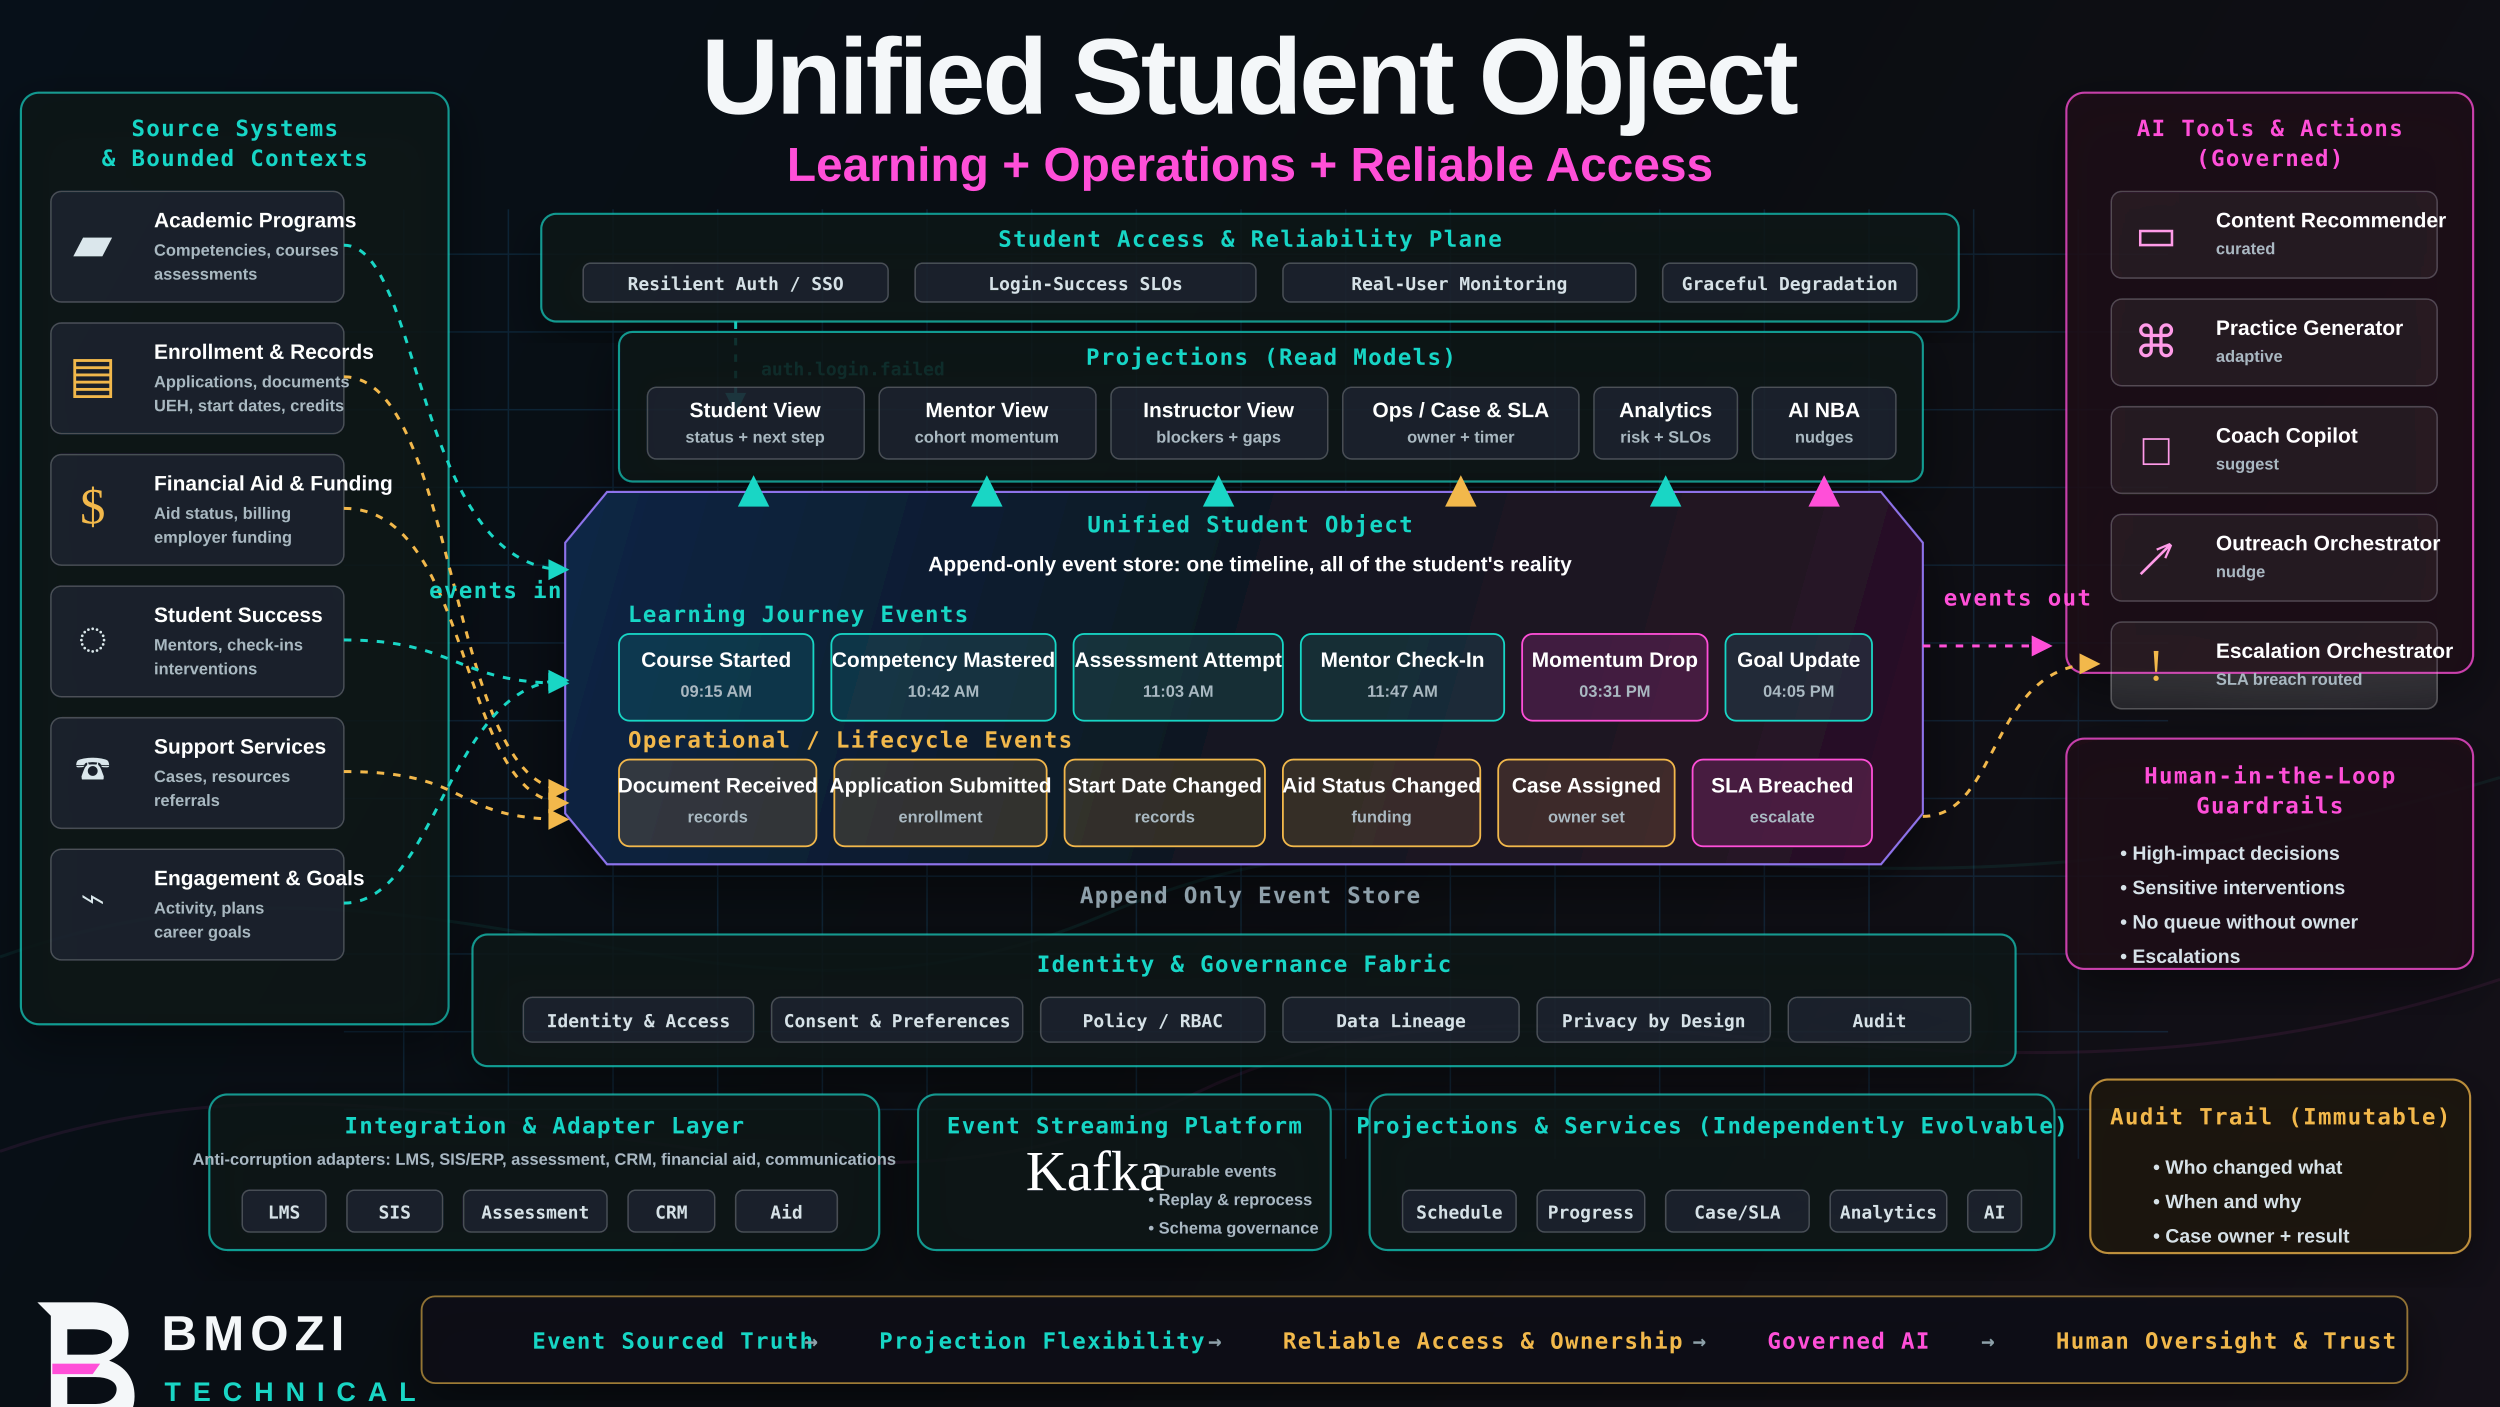
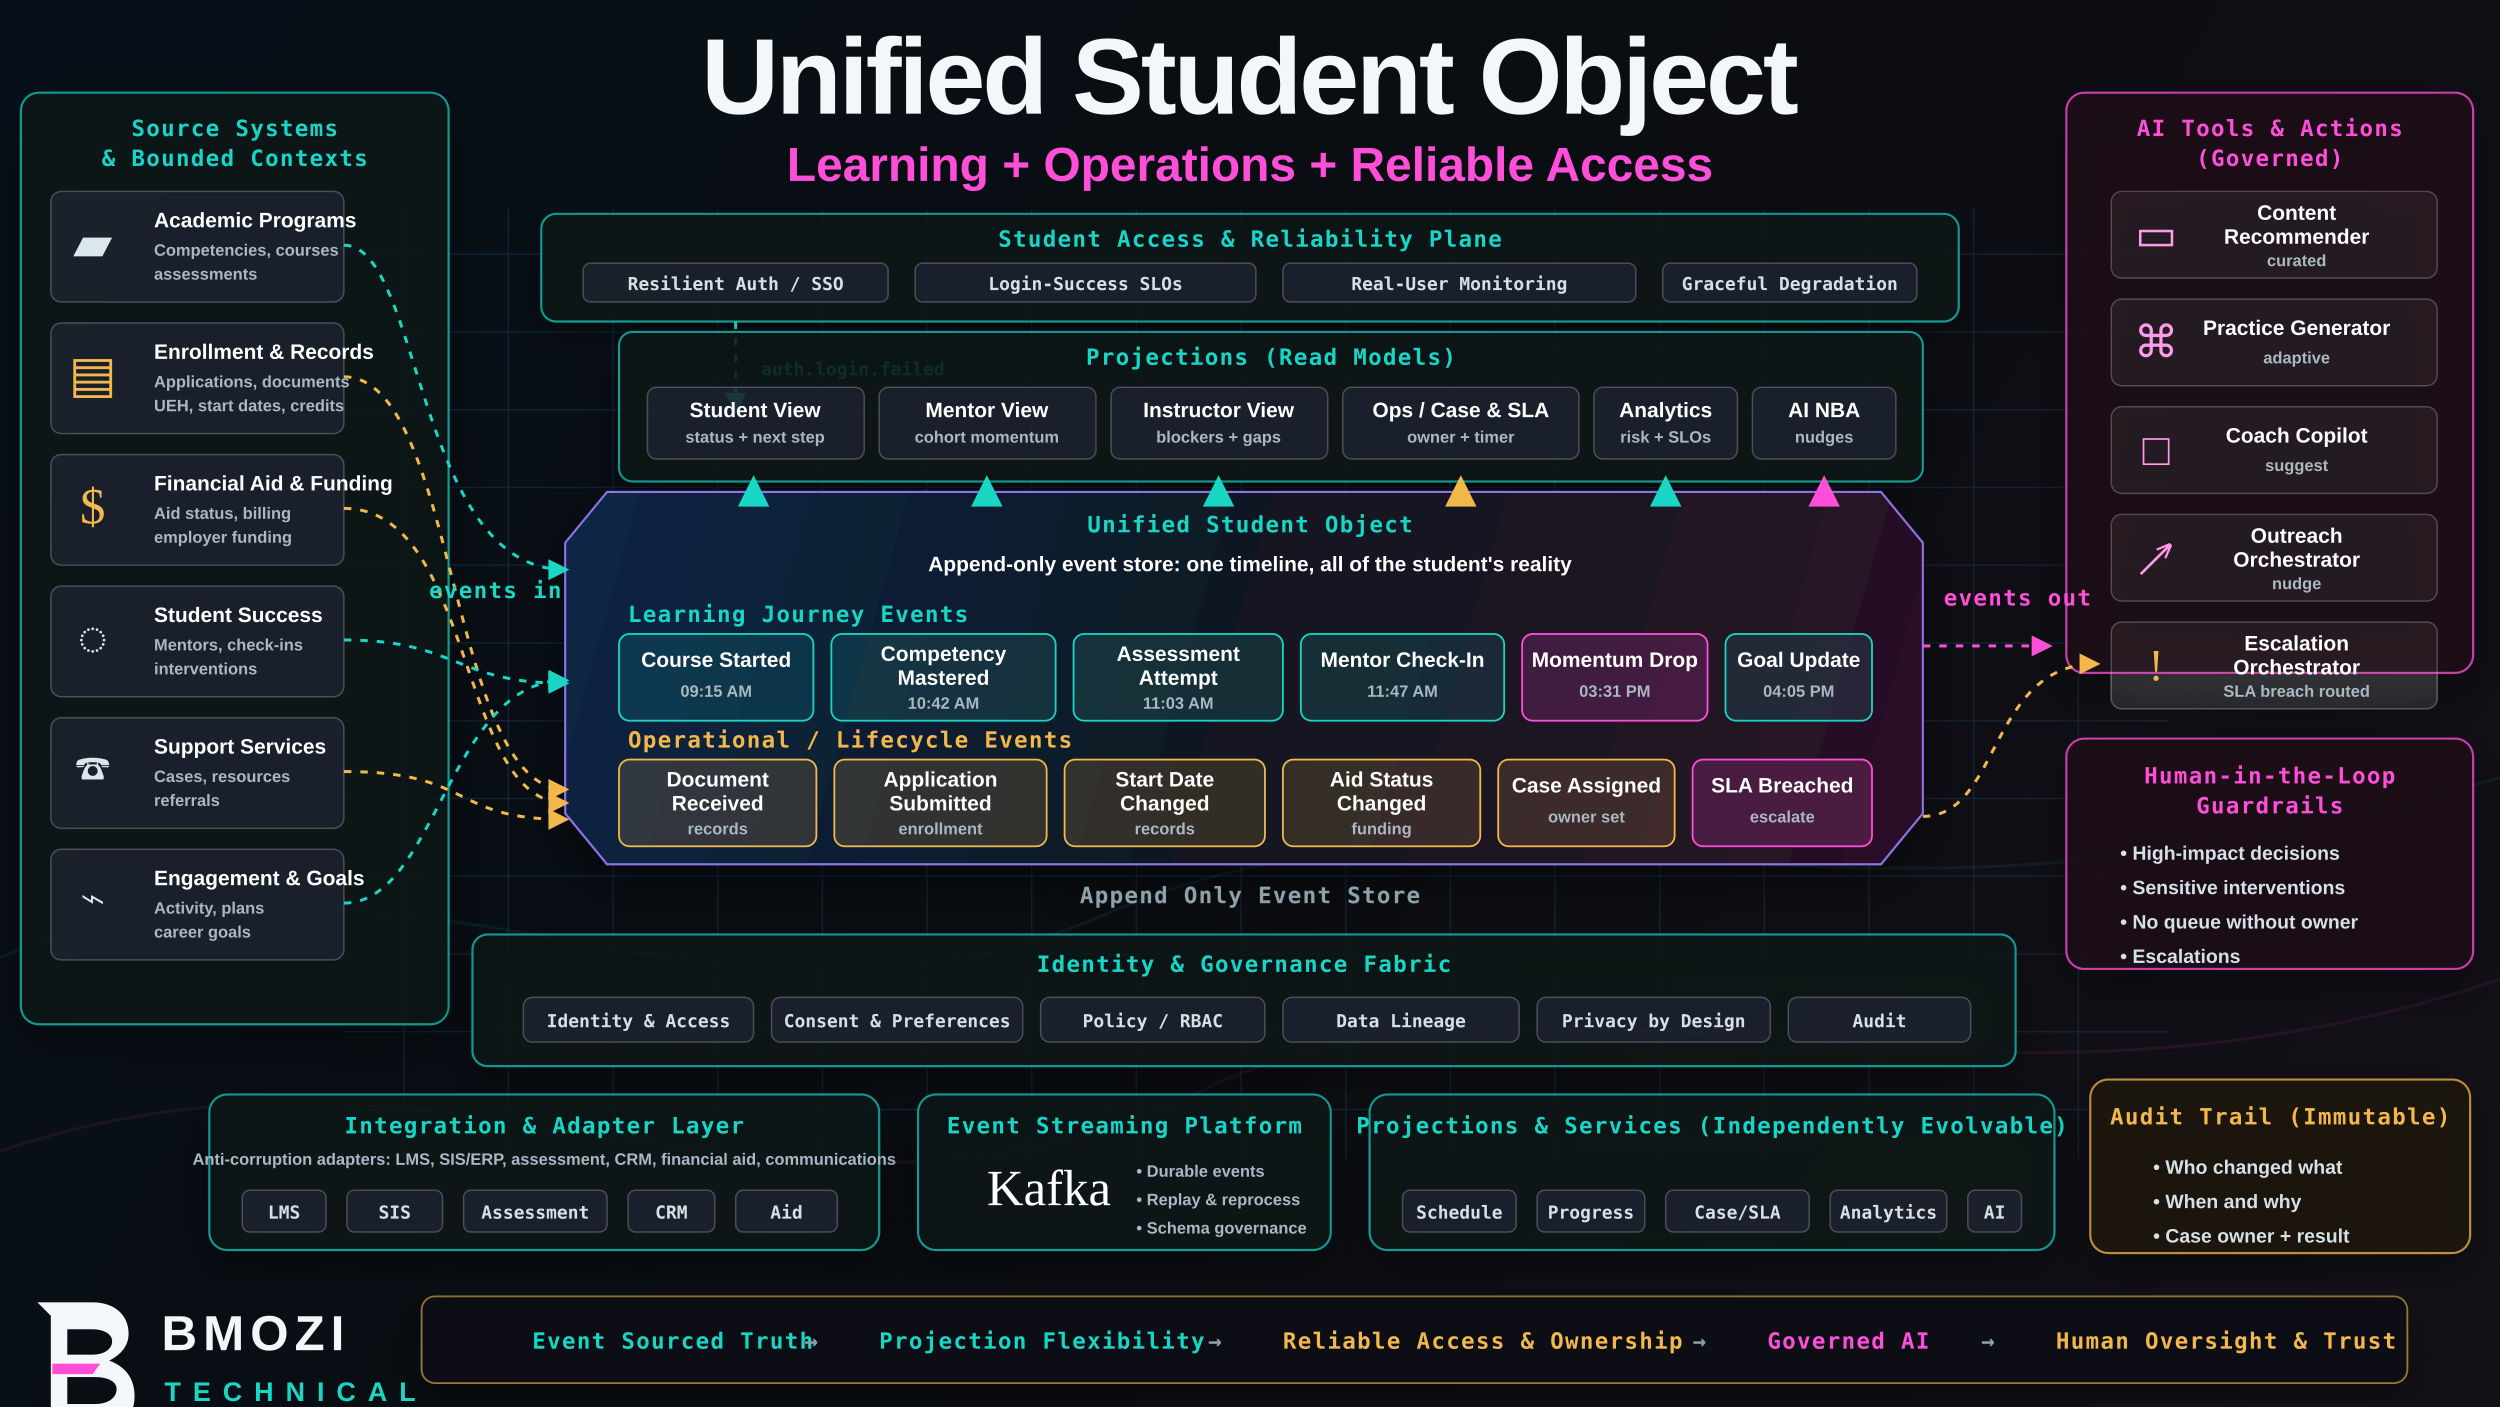
<svg xmlns="http://www.w3.org/2000/svg" viewBox="0 0 1672 941" role="img" aria-labelledby="title desc">
  <defs>
    <linearGradient id="bg" x1="0" y1="0" x2="1672" y2="941" gradientUnits="userSpaceOnUse">
      <stop stop-color="#071019" />
      <stop offset=".5" stop-color="#0a0d11" />
      <stop offset="1" stop-color="#141018" />
    </linearGradient>
    <linearGradient id="core" x1="382" y1="300" x2="1288" y2="552" gradientUnits="userSpaceOnUse">
      <stop stop-color="#102646" />
      <stop offset=".48" stop-color="#111923" />
      <stop offset="1" stop-color="#2b1025" />
    </linearGradient>
    <linearGradient id="stream" x1="246" y1="447" x2="1388" y2="447" gradientUnits="userSpaceOnUse">
      <stop stop-color="#19d6c5" stop-opacity=".12" />
      <stop offset=".5" stop-color="#f2b84b" stop-opacity=".85" />
      <stop offset="1" stop-color="#ff4fd8" stop-opacity=".14" />
    </linearGradient>
    <filter id="glow" x="-30%" y="-30%" width="160%" height="160%">
      <feGaussianBlur stdDeviation="8" result="blur" />
      <feMerge>
        <feMergeNode in="blur" />
        <feMergeNode in="SourceGraphic" />
      </feMerge>
    </filter>
    <filter id="soft" x="-20%" y="-20%" width="140%" height="140%">
      <feDropShadow dx="0" dy="12" stdDeviation="16" flood-color="#000" flood-opacity=".45" />
    </filter>
    <marker id="cyanArrow" viewBox="0 0 10 10" refX="8" refY="5" markerWidth="7" markerHeight="7" orient="auto-start-reverse">
      <path d="M0 0L10 5L0 10Z" fill="#19d6c5" />
    </marker>
    <marker id="pinkArrow" viewBox="0 0 10 10" refX="8" refY="5" markerWidth="7" markerHeight="7" orient="auto-start-reverse">
      <path d="M0 0L10 5L0 10Z" fill="#ff4fd8" />
    </marker>
    <marker id="amberArrow" viewBox="0 0 10 10" refX="8" refY="5" markerWidth="7" markerHeight="7" orient="auto-start-reverse">
      <path d="M0 0L10 5L0 10Z" fill="#f2b84b" />
    </marker>
    <style>
      .title{font-family:Arial,sans-serif;font-size:72px;font-weight:900;fill:#f4f7f9;letter-spacing:-2px}
      .subtitle{font-family:Arial,sans-serif;font-size:32px;font-weight:800;fill:#ff4fd8}
      .eyebrow{font-family:monospace;font-size:15px;font-weight:800;letter-spacing:.9px;text-transform:uppercase}
      .label{font-family:Arial,sans-serif;font-size:14px;font-weight:800;fill:#fff}
      .small{font-family:Arial,sans-serif;font-size:13px;font-weight:600;fill:#d6e1e7}
      .tiny{font-family:Arial,sans-serif;font-size:11px;font-weight:600;fill:#a9b8c1}
      .mono{font-family:monospace;font-size:12px;font-weight:700;fill:#d6e1e7}
      .cyan{fill:#19d6c5}.pink{fill:#ff4fd8}.amber{fill:#f2b84b}.muted{fill:#8ea0aa}
      .panel{fill:rgba(14,22,31,.83);stroke:rgba(25,214,197,.68);stroke-width:1.4}
      .panelPink{fill:rgba(28,14,25,.84);stroke:rgba(255,79,216,.76);stroke-width:1.4}
      .panelAmber{fill:rgba(29,20,9,.86);stroke:rgba(242,184,75,.74);stroke-width:1.4}
      .card{fill:rgba(255,255,255,.055);stroke:rgba(255,255,255,.22);stroke-width:1}
      .tileLearning{fill:rgba(25,214,197,.12);stroke:#19d6c5;stroke-width:1.2}
      .tileOps{fill:rgba(242,184,75,.14);stroke:#f2b84b;stroke-width:1.2}
      .tileRisk{fill:rgba(255,79,216,.16);stroke:#ff4fd8;stroke-width:1.2}
    </style>
  </defs>
  <rect width="1672" height="941" fill="url(#bg)" />
  <path d="M0 640C290 536 478 724 738 612C1012 494 1198 662 1672 520" fill="none" stroke="#19d6c5" stroke-opacity=".08" stroke-width="2" />
  <path d="M0 770C300 666 526 862 802 730C1045 614 1302 779 1672 655" fill="none" stroke="#ff4fd8" stroke-opacity=".08" stroke-width="2" />
  <g opacity=".14">
    <path d="M230 170H1450M230 222H1450M230 274H1450M230 326H1450M230 378H1450M230 430H1450M230 482H1450M230 534H1450M230 586H1450M230 638H1450M230 690H1450M230 742H1450" stroke="#2aa9ff" stroke-width="1" />
    <path d="M270 140V775M340 140V775M410 140V775M480 140V775M550 140V775M620 140V775M690 140V775M760 140V775M830 140V775M900 140V775M970 140V775M1040 140V775M1110 140V775M1180 140V775M1250 140V775M1320 140V775M1390 140V775" stroke="#2aa9ff" stroke-width="1" />
  </g>
  <text x="836" y="76" text-anchor="middle" class="title">Unified Student Object</text>
  <text x="836" y="121" text-anchor="middle" class="subtitle">Learning + Operations + Reliable Access</text>
  <g filter="url(#soft)">
    <rect x="362" y="143" width="948" height="72" rx="10" class="panel" />
    <text x="836" y="165" text-anchor="middle" class="eyebrow cyan">Student Access &amp; Reliability Plane</text>
    <g>
      <rect x="390" y="176" width="204" height="26" rx="5" class="card" />
      <text x="492" y="194" text-anchor="middle" class="mono">Resilient Auth / SSO</text>
      <rect x="612" y="176" width="228" height="26" rx="5" class="card" />
      <text x="726" y="194" text-anchor="middle" class="mono">Login-Success SLOs</text>
      <rect x="858" y="176" width="236" height="26" rx="5" class="card" />
      <text x="976" y="194" text-anchor="middle" class="mono">Real-User Monitoring</text>
      <rect x="1112" y="176" width="170" height="26" rx="5" class="card" />
      <text x="1197" y="194" text-anchor="middle" class="mono">Graceful Degradation</text>
    </g>
  </g>
  <path d="M492 215V274" stroke="#19d6c5" stroke-width="2" stroke-dasharray="5 6" marker-end="url(#cyanArrow)" />
  <text x="509" y="251" class="mono cyan">auth.login.failed</text>
  <g filter="url(#soft)">
    <rect x="14" y="62" width="286" height="623" rx="12" class="panel" />
    <text x="157" y="91" text-anchor="middle" class="eyebrow cyan">Source Systems</text>
    <text x="157" y="111" text-anchor="middle" class="eyebrow cyan">&amp; Bounded Contexts</text>
    <g transform="translate(34 128)">
      <rect width="196" height="74" rx="7" class="card" />
      <text x="69" y="24" class="label">Academic Programs</text>
      <text x="69" y="43" class="tiny">Competencies, courses</text>
      <text x="69" y="59" class="tiny">assessments</text>
      <text x="28" y="46" text-anchor="middle" font-size="34" fill="#dbe7ec">▰</text>
    </g>
    <g transform="translate(34 216)">
      <rect width="196" height="74" rx="7" class="card" />
      <text x="69" y="24" class="label">Enrollment &amp; Records</text>
      <text x="69" y="43" class="tiny">Applications, documents</text>
      <text x="69" y="59" class="tiny">UEH, start dates, credits</text>
      <text x="28" y="46" text-anchor="middle" font-size="34" fill="#f2b84b">▤</text>
    </g>
    <g transform="translate(34 304)">
      <rect width="196" height="74" rx="7" class="card" />
      <text x="69" y="24" class="label">Financial Aid &amp; Funding</text>
      <text x="69" y="43" class="tiny">Aid status, billing</text>
      <text x="69" y="59" class="tiny">employer funding</text>
      <text x="28" y="46" text-anchor="middle" font-size="34" fill="#f2b84b">$</text>
    </g>
    <g transform="translate(34 392)">
      <rect width="196" height="74" rx="7" class="card" />
      <text x="69" y="24" class="label">Student Success</text>
      <text x="69" y="43" class="tiny">Mentors, check-ins</text>
      <text x="69" y="59" class="tiny">interventions</text>
      <text x="28" y="46" text-anchor="middle" font-size="34" fill="#dbe7ec">◌</text>
    </g>
    <g transform="translate(34 480)">
      <rect width="196" height="74" rx="7" class="card" />
      <text x="69" y="24" class="label">Support Services</text>
      <text x="69" y="43" class="tiny">Cases, resources</text>
      <text x="69" y="59" class="tiny">referrals</text>
      <text x="28" y="46" text-anchor="middle" font-size="34" fill="#dbe7ec">☎</text>
    </g>
    <g transform="translate(34 568)">
      <rect width="196" height="74" rx="7" class="card" />
      <text x="69" y="24" class="label">Engagement &amp; Goals</text>
      <text x="69" y="43" class="tiny">Activity, plans</text>
      <text x="69" y="59" class="tiny">career goals</text>
      <text x="28" y="46" text-anchor="middle" font-size="34" fill="#dbe7ec">⌁</text>
    </g>
  </g>
  <g filter="url(#soft)">
    <rect x="414" y="222" width="872" height="100" rx="9" class="panel" />
    <text x="850" y="244" text-anchor="middle" class="eyebrow cyan">Projections (Read Models)</text>
    <g transform="translate(433 259)">
      <rect width="145" height="48" rx="6" class="card" />
      <text x="72" y="20" text-anchor="middle" class="label">Student View</text>
      <text x="72" y="37" text-anchor="middle" class="tiny">status + next step</text>
    </g>
    <g transform="translate(588 259)">
      <rect width="145" height="48" rx="6" class="card" />
      <text x="72" y="20" text-anchor="middle" class="label">Mentor View</text>
      <text x="72" y="37" text-anchor="middle" class="tiny">cohort momentum</text>
    </g>
    <g transform="translate(743 259)">
      <rect width="145" height="48" rx="6" class="card" />
      <text x="72" y="20" text-anchor="middle" class="label">Instructor View</text>
      <text x="72" y="37" text-anchor="middle" class="tiny">blockers + gaps</text>
    </g>
    <g transform="translate(898 259)">
      <rect width="158" height="48" rx="6" class="card" />
      <text x="79" y="20" text-anchor="middle" class="label">Ops / Case &amp; SLA</text>
      <text x="79" y="37" text-anchor="middle" class="tiny">owner + timer</text>
    </g>
    <g transform="translate(1066 259)">
      <rect width="96" height="48" rx="6" class="card" />
      <text x="48" y="20" text-anchor="middle" class="label">Analytics</text>
      <text x="48" y="37" text-anchor="middle" class="tiny">risk + SLOs</text>
    </g>
    <g transform="translate(1172 259)">
      <rect width="96" height="48" rx="6" class="card" />
      <text x="48" y="20" text-anchor="middle" class="label">AI NBA</text>
      <text x="48" y="37" text-anchor="middle" class="tiny">nudges</text>
    </g>
  </g>
  <g filter="url(#soft)">
    <path d="M378 363L406 329H1258L1286 363V544L1258 578H406L378 544Z" fill="url(#core)" stroke="#9a7cff" stroke-opacity=".9" stroke-width="1.4" />
    <path d="M286 444H1388" stroke="url(#stream)" stroke-width="36" filter="url(#glow)" />
    <text x="836" y="356" text-anchor="middle" class="eyebrow cyan">Unified Student Object</text>
    <text x="836" y="382" text-anchor="middle" class="label">Append-only event store: one timeline, all of the student's reality</text>
    <text x="420" y="416" class="eyebrow cyan">Learning Journey Events</text>
    <text x="420" y="500" class="eyebrow amber">Operational / Lifecycle Events</text>
    <g transform="translate(414 424)">
      <rect width="130" height="58" rx="7" class="tileLearning" />
      <text x="65" y="22" text-anchor="middle" class="label">Course Started</text>
      <text x="65" y="42" text-anchor="middle" class="tiny">09:15 AM</text>
    </g>
    <g transform="translate(556 424)">
      <rect width="150" height="58" rx="7" class="tileLearning" />
-       <text x="75" y="22" text-anchor="middle" class="label">Competency Mastered</text>
-       <text x="75" y="42" text-anchor="middle" class="tiny">10:42 AM</text>
+       <text x="75" y="18" text-anchor="middle" class="label">Competency</text>
+       <text x="75" y="34" text-anchor="middle" class="label">Mastered</text>
+       <text x="75" y="50" text-anchor="middle" class="tiny">10:42 AM</text>
    </g>
    <g transform="translate(718 424)">
      <rect width="140" height="58" rx="7" class="tileLearning" />
-       <text x="70" y="22" text-anchor="middle" class="label">Assessment Attempt</text>
-       <text x="70" y="42" text-anchor="middle" class="tiny">11:03 AM</text>
+       <text x="70" y="18" text-anchor="middle" class="label">Assessment</text>
+       <text x="70" y="34" text-anchor="middle" class="label">Attempt</text>
+       <text x="70" y="50" text-anchor="middle" class="tiny">11:03 AM</text>
    </g>
    <g transform="translate(870 424)">
      <rect width="136" height="58" rx="7" class="tileLearning" />
      <text x="68" y="22" text-anchor="middle" class="label">Mentor Check-In</text>
      <text x="68" y="42" text-anchor="middle" class="tiny">11:47 AM</text>
    </g>
    <g transform="translate(1018 424)">
      <rect width="124" height="58" rx="7" class="tileRisk" />
      <text x="62" y="22" text-anchor="middle" class="label">Momentum Drop</text>
      <text x="62" y="42" text-anchor="middle" class="tiny">03:31 PM</text>
    </g>
    <g transform="translate(1154 424)">
      <rect width="98" height="58" rx="7" class="tileLearning" />
      <text x="49" y="22" text-anchor="middle" class="label">Goal Update</text>
      <text x="49" y="42" text-anchor="middle" class="tiny">04:05 PM</text>
    </g>
    <g transform="translate(414 508)">
      <rect width="132" height="58" rx="7" class="tileOps" />
-       <text x="66" y="22" text-anchor="middle" class="label">Document Received</text>
-       <text x="66" y="42" text-anchor="middle" class="tiny">records</text>
+       <text x="66" y="18" text-anchor="middle" class="label">Document</text>
+       <text x="66" y="34" text-anchor="middle" class="label">Received</text>
+       <text x="66" y="50" text-anchor="middle" class="tiny">records</text>
    </g>
    <g transform="translate(558 508)">
      <rect width="142" height="58" rx="7" class="tileOps" />
-       <text x="71" y="22" text-anchor="middle" class="label">Application Submitted</text>
-       <text x="71" y="42" text-anchor="middle" class="tiny">enrollment</text>
+       <text x="71" y="18" text-anchor="middle" class="label">Application</text>
+       <text x="71" y="34" text-anchor="middle" class="label">Submitted</text>
+       <text x="71" y="50" text-anchor="middle" class="tiny">enrollment</text>
    </g>
    <g transform="translate(712 508)">
      <rect width="134" height="58" rx="7" class="tileOps" />
-       <text x="67" y="22" text-anchor="middle" class="label">Start Date Changed</text>
-       <text x="67" y="42" text-anchor="middle" class="tiny">records</text>
+       <text x="67" y="18" text-anchor="middle" class="label">Start Date</text>
+       <text x="67" y="34" text-anchor="middle" class="label">Changed</text>
+       <text x="67" y="50" text-anchor="middle" class="tiny">records</text>
    </g>
    <g transform="translate(858 508)">
      <rect width="132" height="58" rx="7" class="tileOps" />
-       <text x="66" y="22" text-anchor="middle" class="label">Aid Status Changed</text>
-       <text x="66" y="42" text-anchor="middle" class="tiny">funding</text>
+       <text x="66" y="18" text-anchor="middle" class="label">Aid Status</text>
+       <text x="66" y="34" text-anchor="middle" class="label">Changed</text>
+       <text x="66" y="50" text-anchor="middle" class="tiny">funding</text>
    </g>
    <g transform="translate(1002 508)">
      <rect width="118" height="58" rx="7" class="tileOps" />
      <text x="59" y="22" text-anchor="middle" class="label">Case Assigned</text>
      <text x="59" y="42" text-anchor="middle" class="tiny">owner set</text>
    </g>
    <g transform="translate(1132 508)">
      <rect width="120" height="58" rx="7" class="tileRisk" />
      <text x="60" y="22" text-anchor="middle" class="label">SLA Breached</text>
      <text x="60" y="42" text-anchor="middle" class="tiny">escalate</text>
    </g>
    <text x="836" y="604" text-anchor="middle" class="eyebrow muted">Append Only Event Store</text>
  </g>
  <path d="M230 164C282 164 278 381 378 381" fill="none" stroke="#19d6c5" stroke-width="2" stroke-dasharray="5 6" marker-end="url(#cyanArrow)" />
  <path d="M230 252C306 252 300 528 378 528" fill="none" stroke="#f2b84b" stroke-width="2" stroke-dasharray="5 6" marker-end="url(#amberArrow)" />
  <path d="M230 340C318 340 306 537 378 537" fill="none" stroke="#f2b84b" stroke-width="2" stroke-dasharray="5 6" marker-end="url(#amberArrow)" />
  <path d="M230 428C306 428 304 457 378 457" fill="none" stroke="#19d6c5" stroke-width="2" stroke-dasharray="5 6" marker-end="url(#cyanArrow)" />
  <path d="M230 516C318 516 300 548 378 548" fill="none" stroke="#f2b84b" stroke-width="2" stroke-dasharray="5 6" marker-end="url(#amberArrow)" />
  <path d="M230 604C292 604 300 455 378 455" fill="none" stroke="#19d6c5" stroke-width="2" stroke-dasharray="5 6" marker-end="url(#cyanArrow)" />
  <text x="287" y="400" class="eyebrow cyan">events in</text>
  <path d="M504 329V322" stroke="#19d6c5" stroke-width="3" marker-end="url(#cyanArrow)" />
  <path d="M660 329V322" stroke="#19d6c5" stroke-width="3" marker-end="url(#cyanArrow)" />
  <path d="M815 329V322" stroke="#19d6c5" stroke-width="3" marker-end="url(#cyanArrow)" />
  <path d="M977 329V322" stroke="#f2b84b" stroke-width="3" marker-end="url(#amberArrow)" />
  <path d="M1114 329V322" stroke="#19d6c5" stroke-width="3" marker-end="url(#cyanArrow)" />
  <path d="M1220 329V322" stroke="#ff4fd8" stroke-width="3" marker-end="url(#pinkArrow)" />
  <g filter="url(#soft)">
    <rect x="1382" y="62" width="272" height="388" rx="12" class="panelPink" />
    <text x="1518" y="91" text-anchor="middle" class="eyebrow pink">AI Tools &amp; Actions</text>
    <text x="1518" y="111" text-anchor="middle" class="eyebrow pink">(Governed)</text>
    <g transform="translate(1412 128)">
      <rect width="218" height="58" rx="7" class="card" />
-       <text x="70" y="24" class="label">Content Recommender</text>
-       <text x="70" y="42" class="tiny">curated</text>
+       <text x="124" y="19" text-anchor="middle" class="label">Content</text>
+       <text x="124" y="35" text-anchor="middle" class="label">Recommender</text>
+       <text x="124" y="50" text-anchor="middle" class="tiny">curated</text>
      <text x="30" y="39" text-anchor="middle" font-size="30" fill="#ff9be8">▭</text>
    </g>
    <g transform="translate(1412 200)">
      <rect width="218" height="58" rx="7" class="card" />
-       <text x="70" y="24" class="label">Practice Generator</text>
-       <text x="70" y="42" class="tiny">adaptive</text>
+       <text x="124" y="24" text-anchor="middle" class="label">Practice Generator</text>
+       <text x="124" y="43" text-anchor="middle" class="tiny">adaptive</text>
      <text x="30" y="39" text-anchor="middle" font-size="30" fill="#ff9be8">⌘</text>
    </g>
    <g transform="translate(1412 272)">
      <rect width="218" height="58" rx="7" class="card" />
-       <text x="70" y="24" class="label">Coach Copilot</text>
-       <text x="70" y="42" class="tiny">suggest</text>
+       <text x="124" y="24" text-anchor="middle" class="label">Coach Copilot</text>
+       <text x="124" y="43" text-anchor="middle" class="tiny">suggest</text>
      <text x="30" y="39" text-anchor="middle" font-size="30" fill="#ff9be8">□</text>
    </g>
    <g transform="translate(1412 344)">
      <rect width="218" height="58" rx="7" class="card" />
-       <text x="70" y="24" class="label">Outreach Orchestrator</text>
-       <text x="70" y="42" class="tiny">nudge</text>
+       <text x="124" y="19" text-anchor="middle" class="label">Outreach</text>
+       <text x="124" y="35" text-anchor="middle" class="label">Orchestrator</text>
+       <text x="124" y="50" text-anchor="middle" class="tiny">nudge</text>
      <text x="30" y="39" text-anchor="middle" font-size="30" fill="#ff9be8">↗</text>
    </g>
    <g transform="translate(1412 416)">
      <rect width="218" height="58" rx="7" class="card" />
-       <text x="70" y="24" class="label">Escalation Orchestrator</text>
-       <text x="70" y="42" class="tiny">SLA breach routed</text>
+       <text x="124" y="19" text-anchor="middle" class="label">Escalation</text>
+       <text x="124" y="35" text-anchor="middle" class="label">Orchestrator</text>
+       <text x="124" y="50" text-anchor="middle" class="tiny">SLA breach routed</text>
      <text x="30" y="39" text-anchor="middle" font-size="30" fill="#f2b84b">!</text>
    </g>
  </g>
  <path d="M1286 432H1370" stroke="#ff4fd8" stroke-width="2" stroke-dasharray="5 6" marker-end="url(#pinkArrow)" />
  <path d="M1286 546C1338 546 1330 444 1402 444" fill="none" stroke="#f2b84b" stroke-width="2" stroke-dasharray="5 6" marker-end="url(#amberArrow)" />
  <text x="1300" y="405" class="eyebrow pink">events out</text>
  <g filter="url(#soft)">
    <rect x="1382" y="494" width="272" height="154" rx="12" class="panelPink" />
    <text x="1518" y="524" text-anchor="middle" class="eyebrow pink">Human-in-the-Loop</text>
    <text x="1518" y="544" text-anchor="middle" class="eyebrow pink">Guardrails</text>
    <text x="1418" y="575" class="small">• High-impact decisions</text>
    <text x="1418" y="598" class="small">• Sensitive interventions</text>
    <text x="1418" y="621" class="small">• No queue without owner</text>
    <text x="1418" y="644" class="small">• Escalations</text>
  </g>
  <g filter="url(#soft)">
    <rect x="316" y="625" width="1032" height="88" rx="10" class="panel" />
    <text x="832" y="650" text-anchor="middle" class="eyebrow cyan">Identity &amp; Governance Fabric</text>
    <g transform="translate(350 667)">
      <rect width="154" height="30" rx="6" class="card" />
      <text x="77" y="20" text-anchor="middle" class="mono">Identity &amp; Access</text>
    </g>
    <g transform="translate(516 667)">
      <rect width="168" height="30" rx="6" class="card" />
      <text x="84" y="20" text-anchor="middle" class="mono">Consent &amp; Preferences</text>
    </g>
    <g transform="translate(696 667)">
      <rect width="150" height="30" rx="6" class="card" />
      <text x="75" y="20" text-anchor="middle" class="mono">Policy / RBAC</text>
    </g>
    <g transform="translate(858 667)">
      <rect width="158" height="30" rx="6" class="card" />
      <text x="79" y="20" text-anchor="middle" class="mono">Data Lineage</text>
    </g>
    <g transform="translate(1028 667)">
      <rect width="156" height="30" rx="6" class="card" />
      <text x="78" y="20" text-anchor="middle" class="mono">Privacy by Design</text>
    </g>
    <g transform="translate(1196 667)">
      <rect width="122" height="30" rx="6" class="card" />
      <text x="61" y="20" text-anchor="middle" class="mono">Audit</text>
    </g>
  </g>
  <g filter="url(#soft)">
    <rect x="140" y="732" width="448" height="104" rx="12" class="panel" />
    <text x="364" y="758" text-anchor="middle" class="eyebrow cyan">Integration &amp; Adapter Layer</text>
    <text x="364" y="779" text-anchor="middle" class="tiny">Anti-corruption adapters: LMS, SIS/ERP, assessment, CRM, financial aid, communications</text>
    <g transform="translate(162 796)">
      <rect width="56" height="28" rx="5" class="card" />
      <text x="28" y="19" text-anchor="middle" class="mono">LMS</text>
    </g>
    <g transform="translate(232 796)">
      <rect width="64" height="28" rx="5" class="card" />
      <text x="32" y="19" text-anchor="middle" class="mono">SIS</text>
    </g>
    <g transform="translate(310 796)">
      <rect width="96" height="28" rx="5" class="card" />
      <text x="48" y="19" text-anchor="middle" class="mono">Assessment</text>
    </g>
    <g transform="translate(420 796)">
      <rect width="58" height="28" rx="5" class="card" />
      <text x="29" y="19" text-anchor="middle" class="mono">CRM</text>
    </g>
    <g transform="translate(492 796)">
      <rect width="68" height="28" rx="5" class="card" />
      <text x="34" y="19" text-anchor="middle" class="mono">Aid</text>
    </g>
  </g>
  <g filter="url(#soft)">
    <rect x="614" y="732" width="276" height="104" rx="12" class="panel" />
    <text x="752" y="758" text-anchor="middle" class="eyebrow cyan">Event Streaming Platform</text>
-     <text x="686" y="796" font-size="38" fill="#fff">Kafka</text>
-     <text x="768" y="787" class="tiny">• Durable events</text>
-     <text x="768" y="806" class="tiny">• Replay &amp; reprocess</text>
-     <text x="768" y="825" class="tiny">• Schema governance</text>
+     <text x="660" y="806" font-size="34" fill="#fff">Kafka</text>
+     <text x="760" y="787" class="tiny">• Durable events</text>
+     <text x="760" y="806" class="tiny">• Replay &amp; reprocess</text>
+     <text x="760" y="825" class="tiny">• Schema governance</text>
  </g>
  <g filter="url(#soft)">
    <rect x="916" y="732" width="458" height="104" rx="12" class="panel" />
    <text x="1145" y="758" text-anchor="middle" class="eyebrow cyan">Projections &amp; Services (Independently Evolvable)</text>
    <g transform="translate(938 796)">
      <rect width="76" height="28" rx="5" class="card" />
      <text x="38" y="19" text-anchor="middle" class="mono">Schedule</text>
    </g>
    <g transform="translate(1028 796)">
      <rect width="72" height="28" rx="5" class="card" />
      <text x="36" y="19" text-anchor="middle" class="mono">Progress</text>
    </g>
    <g transform="translate(1114 796)">
      <rect width="96" height="28" rx="5" class="card" />
      <text x="48" y="19" text-anchor="middle" class="mono">Case/SLA</text>
    </g>
    <g transform="translate(1224 796)">
      <rect width="78" height="28" rx="5" class="card" />
      <text x="39" y="19" text-anchor="middle" class="mono">Analytics</text>
    </g>
    <g transform="translate(1316 796)">
      <rect width="36" height="28" rx="5" class="card" />
      <text x="18" y="19" text-anchor="middle" class="mono">AI</text>
    </g>
  </g>
  <g filter="url(#soft)">
    <rect x="1398" y="722" width="254" height="116" rx="12" class="panelAmber" />
    <text x="1525" y="752" text-anchor="middle" class="eyebrow amber">Audit Trail (Immutable)</text>
    <text x="1440" y="785" class="small">• Who changed what</text>
    <text x="1440" y="808" class="small">• When and why</text>
    <text x="1440" y="831" class="small">• Case owner + result</text>
  </g>
  <g filter="url(#soft)">
    <rect x="282" y="867" width="1328" height="58" rx="9" fill="rgba(9,15,23,.9)" stroke="rgba(242,184,75,.58)" stroke-width="1.2" />
    <text x="356" y="902" class="eyebrow cyan">Event Sourced Truth</text>
    <text x="538" y="902" class="eyebrow muted">→</text>
    <text x="588" y="902" class="eyebrow cyan">Projection Flexibility</text>
    <text x="808" y="902" class="eyebrow muted">→</text>
    <text x="858" y="902" class="eyebrow amber">Reliable Access &amp; Ownership</text>
    <text x="1132" y="902" class="eyebrow muted">→</text>
    <text x="1182" y="902" class="eyebrow pink">Governed AI</text>
    <text x="1325" y="902" class="eyebrow muted">→</text>
    <text x="1375" y="902" class="eyebrow amber">Human Oversight &amp; Trust</text>
  </g>
  <g transform="translate(20 861)">
    <path d="M5 10H42C56 10 66 18 66 31C66 39 61 45 53 49C64 53 70 61 70 73C70 88 58 96 42 96H5L14 87V19L5 10ZM25 28V45H42C50 45 55 41 55 36C55 31 49 28 42 28H25ZM25 60V78H44C52 78 58 74 58 68C58 63 52 60 44 60H25Z" fill="#f4f7f9" />
    <path d="M15 51H47L42 58H15V51Z" fill="#ff4fd8" />
    <text x="88" y="42" font-family="Arial" font-size="33" font-weight="800" fill="#f4f7f9" letter-spacing="4">BMOZI</text>
    <text x="90" y="76" font-family="Arial" font-size="18" font-weight="800" fill="#19d6c5" letter-spacing="8">TECHNICAL</text>
  </g>
</svg>
